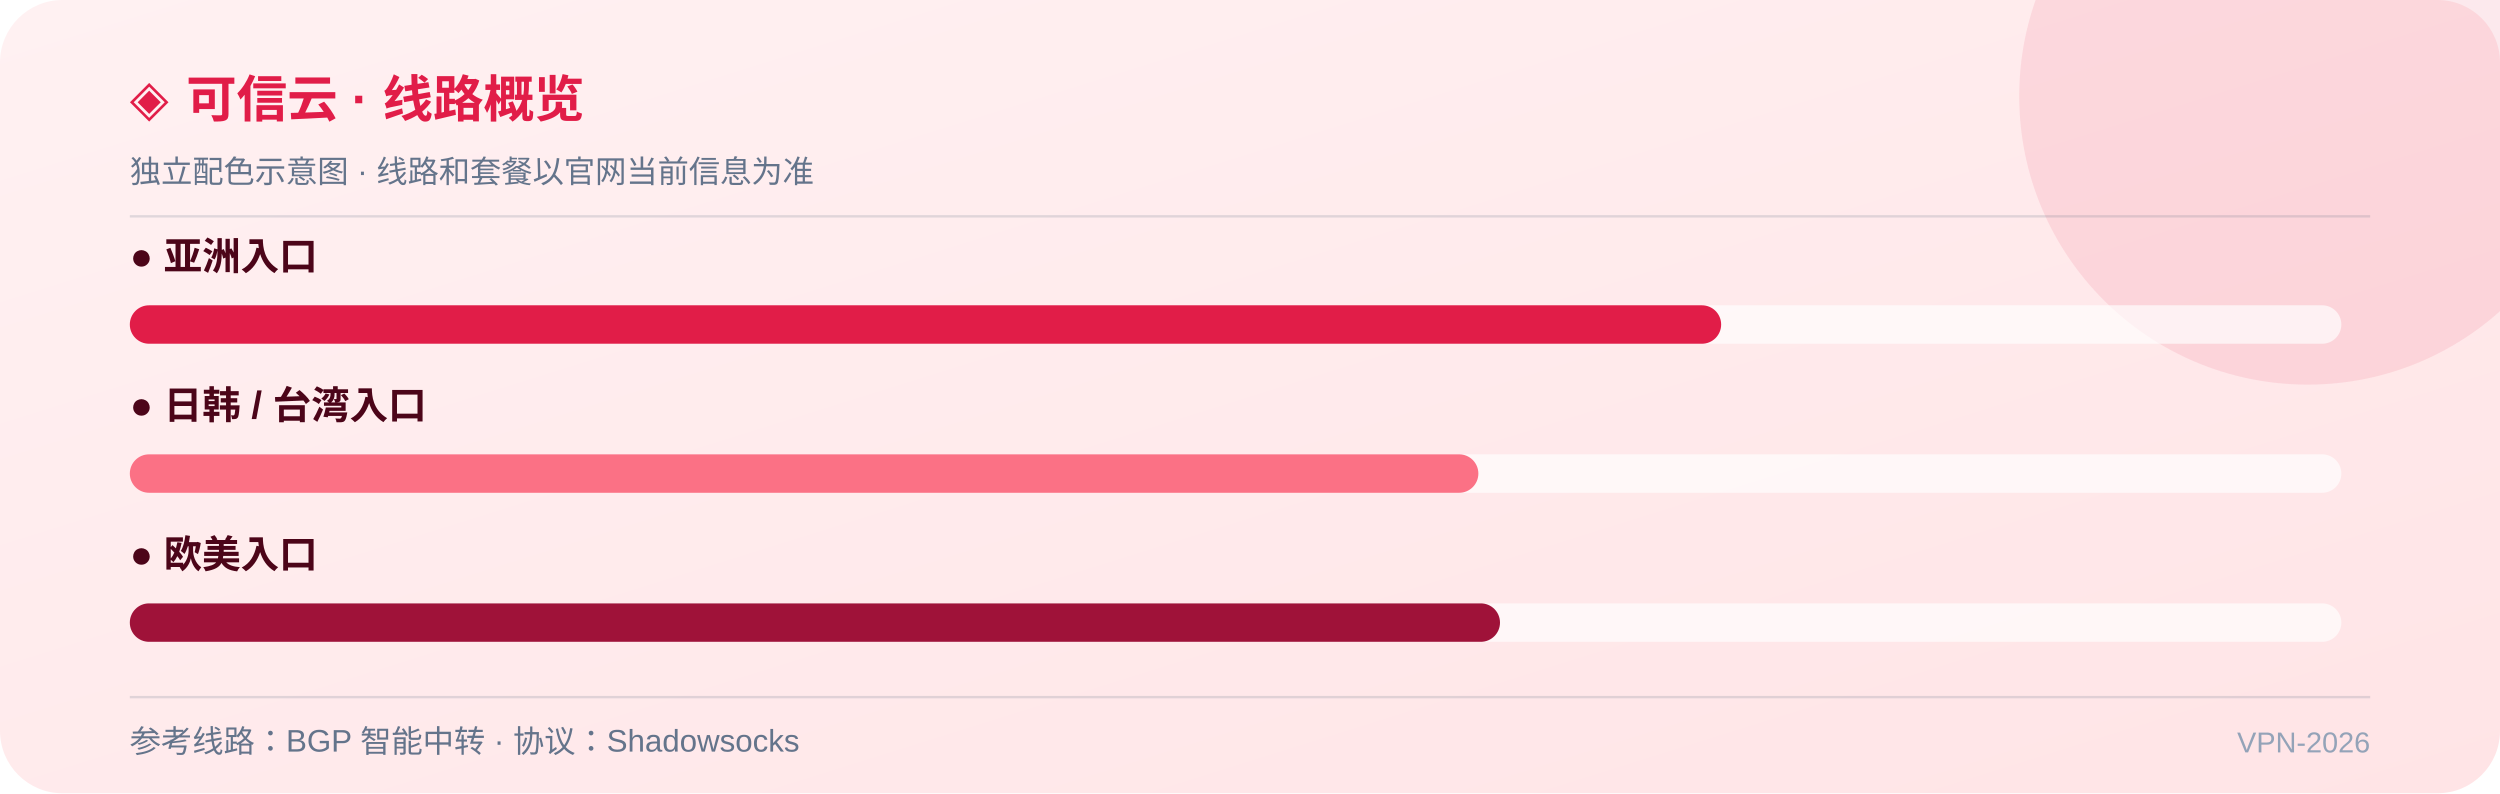
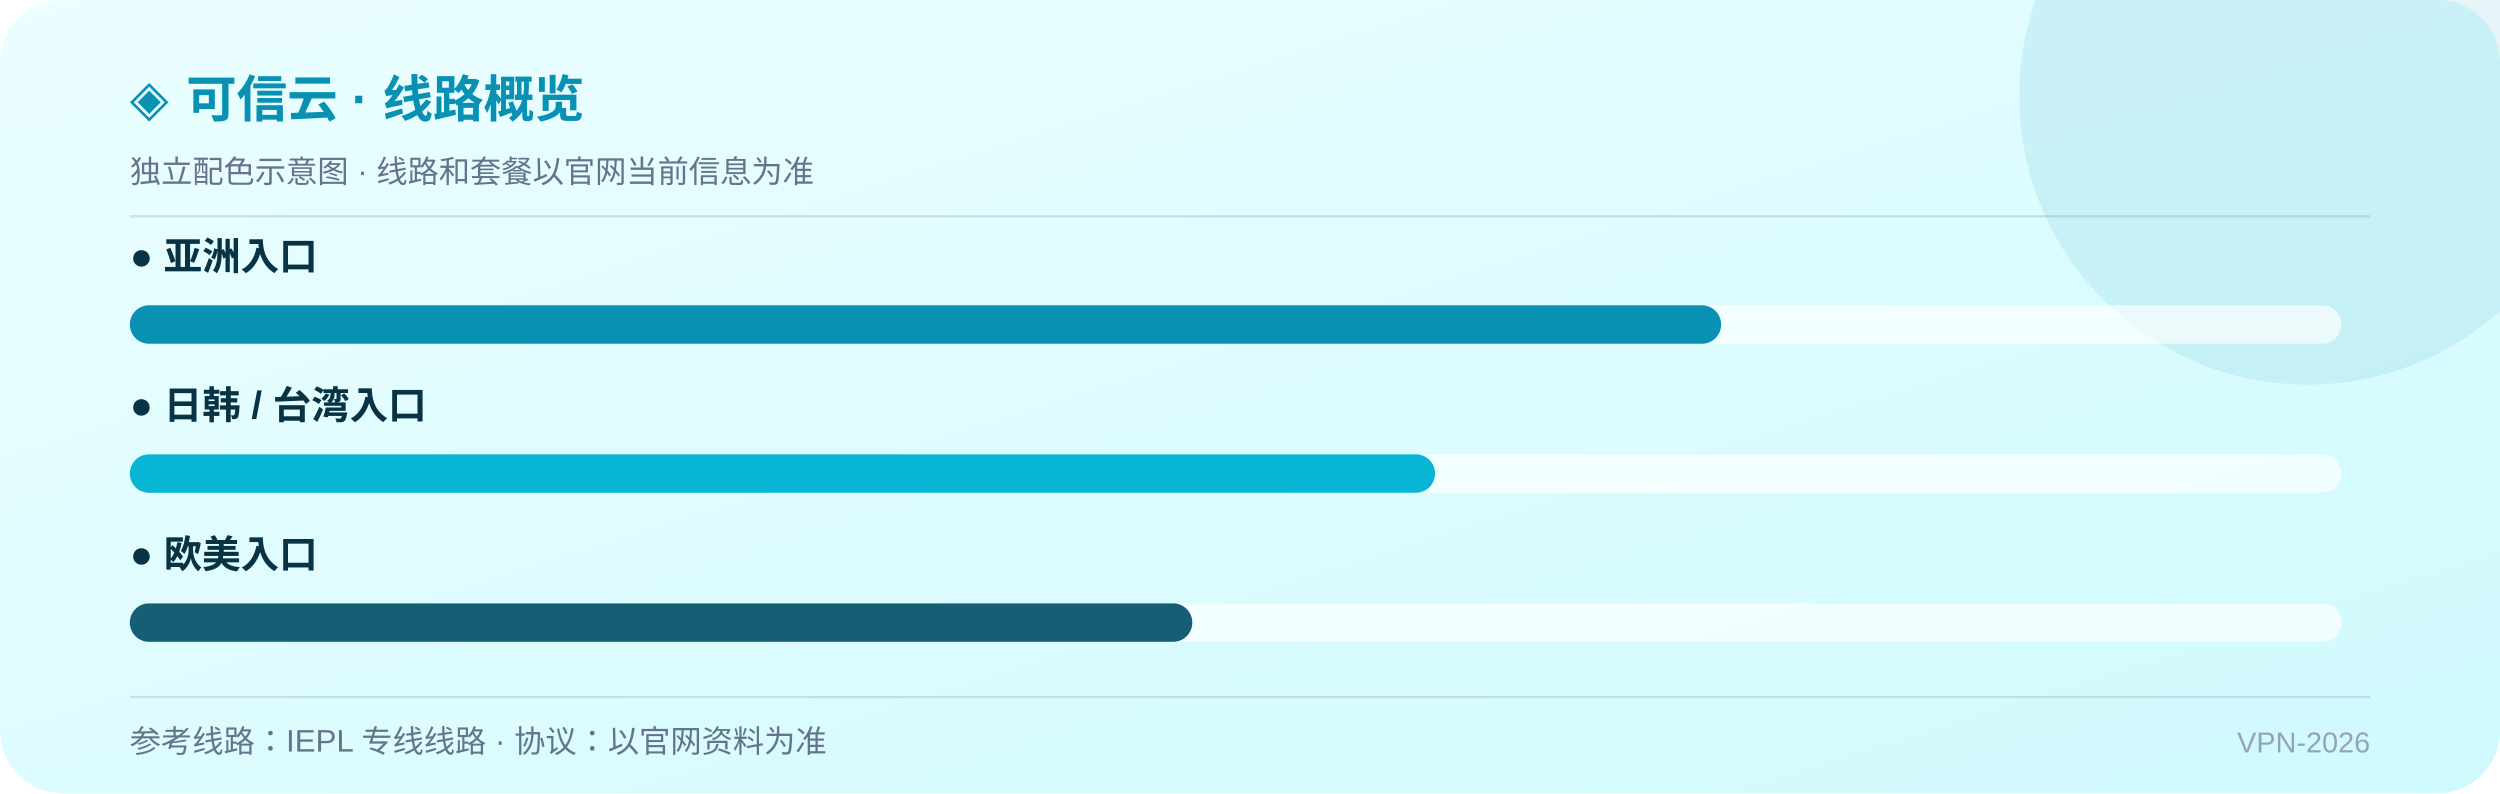
<svg xmlns="http://www.w3.org/2000/svg" viewBox="0 0 1040 330" role="img" aria-label="可信云测速示意图">
  <defs>
    <linearGradient id="card" x1="0" y1="0" x2="1" y2="1">
-       <stop stop-color="#fff1f2" />
-       <stop offset="1" stop-color="#ffe4e6" />
+       <stop stop-color="#ecfeff" />
+       <stop offset="1" stop-color="#cffafe" />
    </linearGradient>
  </defs>
  <rect width="1040" height="330" rx="26" fill="url(#card)" />
-   <circle cx="960" cy="40" r="120" fill="#e11d48" opacity=".10" />
-   <text x="54" y="48" fill="#e11d48" font-family="Arial,'Microsoft YaHei',sans-serif" font-size="21" font-weight="900">◈ 可信云 · 线路概览</text>
+   <circle cx="960" cy="40" r="120" fill="#0891b2" opacity=".10" />
+   <text x="54" y="48" fill="#0891b2" font-family="Arial,'Microsoft YaHei',sans-serif" font-size="21" font-weight="900">◈ 可信云 · 线路概览</text>
  <text x="54" y="76" fill="#64748b" font-family="Arial,'Microsoft YaHei',sans-serif" font-size="13">独立配色示意图 · 线路和套餐以官网当前信息为准</text>
  <line x1="54" x2="986" y1="90" y2="90" stroke="#64748b33" />
-   <text x="54" y="112" fill="#4c0519" font-family="Arial,'Microsoft YaHei',sans-serif" font-size="16" font-weight="800">● 亚洲入口</text>
+   <text x="54" y="112" fill="#083344" font-family="Arial,'Microsoft YaHei',sans-serif" font-size="16" font-weight="800">● 亚洲入口</text>
  <rect x="54" y="127" width="920" height="16" rx="8" fill="#ffffffaa" />
-   <rect x="54" y="127" width="662" height="16" rx="8" fill="#e11d48" />
-   <text x="54" y="174" fill="#4c0519" font-family="Arial,'Microsoft YaHei',sans-serif" font-size="16" font-weight="800">● 日韩 / 台湾入口</text>
+   <rect x="54" y="127" width="662" height="16" rx="8" fill="#0891b2" />
+   <text x="54" y="174" fill="#083344" font-family="Arial,'Microsoft YaHei',sans-serif" font-size="16" font-weight="800">● 日韩 / 台湾入口</text>
  <rect x="54" y="189" width="920" height="16" rx="8" fill="#ffffffaa" />
-   <rect x="54" y="189" width="561" height="16" rx="8" fill="#fb7185" />
-   <text x="54" y="236" fill="#4c0519" font-family="Arial,'Microsoft YaHei',sans-serif" font-size="16" font-weight="800">● 欧美入口</text>
+   <rect x="54" y="189" width="543" height="16" rx="8" fill="#06b6d4" />
+   <text x="54" y="236" fill="#083344" font-family="Arial,'Microsoft YaHei',sans-serif" font-size="16" font-weight="800">● 欧美入口</text>
  <rect x="54" y="251" width="920" height="16" rx="8" fill="#ffffffaa" />
-   <rect x="54" y="251" width="570" height="16" rx="8" fill="#9f1239" />
+   <rect x="54" y="251" width="442" height="16" rx="8" fill="#155e75" />
  <line x1="54" x2="986" y1="290" y2="290" stroke="#64748b33" />
-   <text x="54" y="313" fill="#64748b" font-family="Arial,'Microsoft YaHei',sans-serif" font-size="13">参考线路：BGP 智能中转 · 协议：Shadowsocks</text>
+   <text x="54" y="313" fill="#64748b" font-family="Arial,'Microsoft YaHei',sans-serif" font-size="13">参考线路：IEPL 专线线路 · 协议：以官网资料为准</text>
  <text x="986" y="313" text-anchor="end" fill="#94a3b8" font-family="Arial,sans-serif" font-size="12">VPN-2026</text>
</svg>
